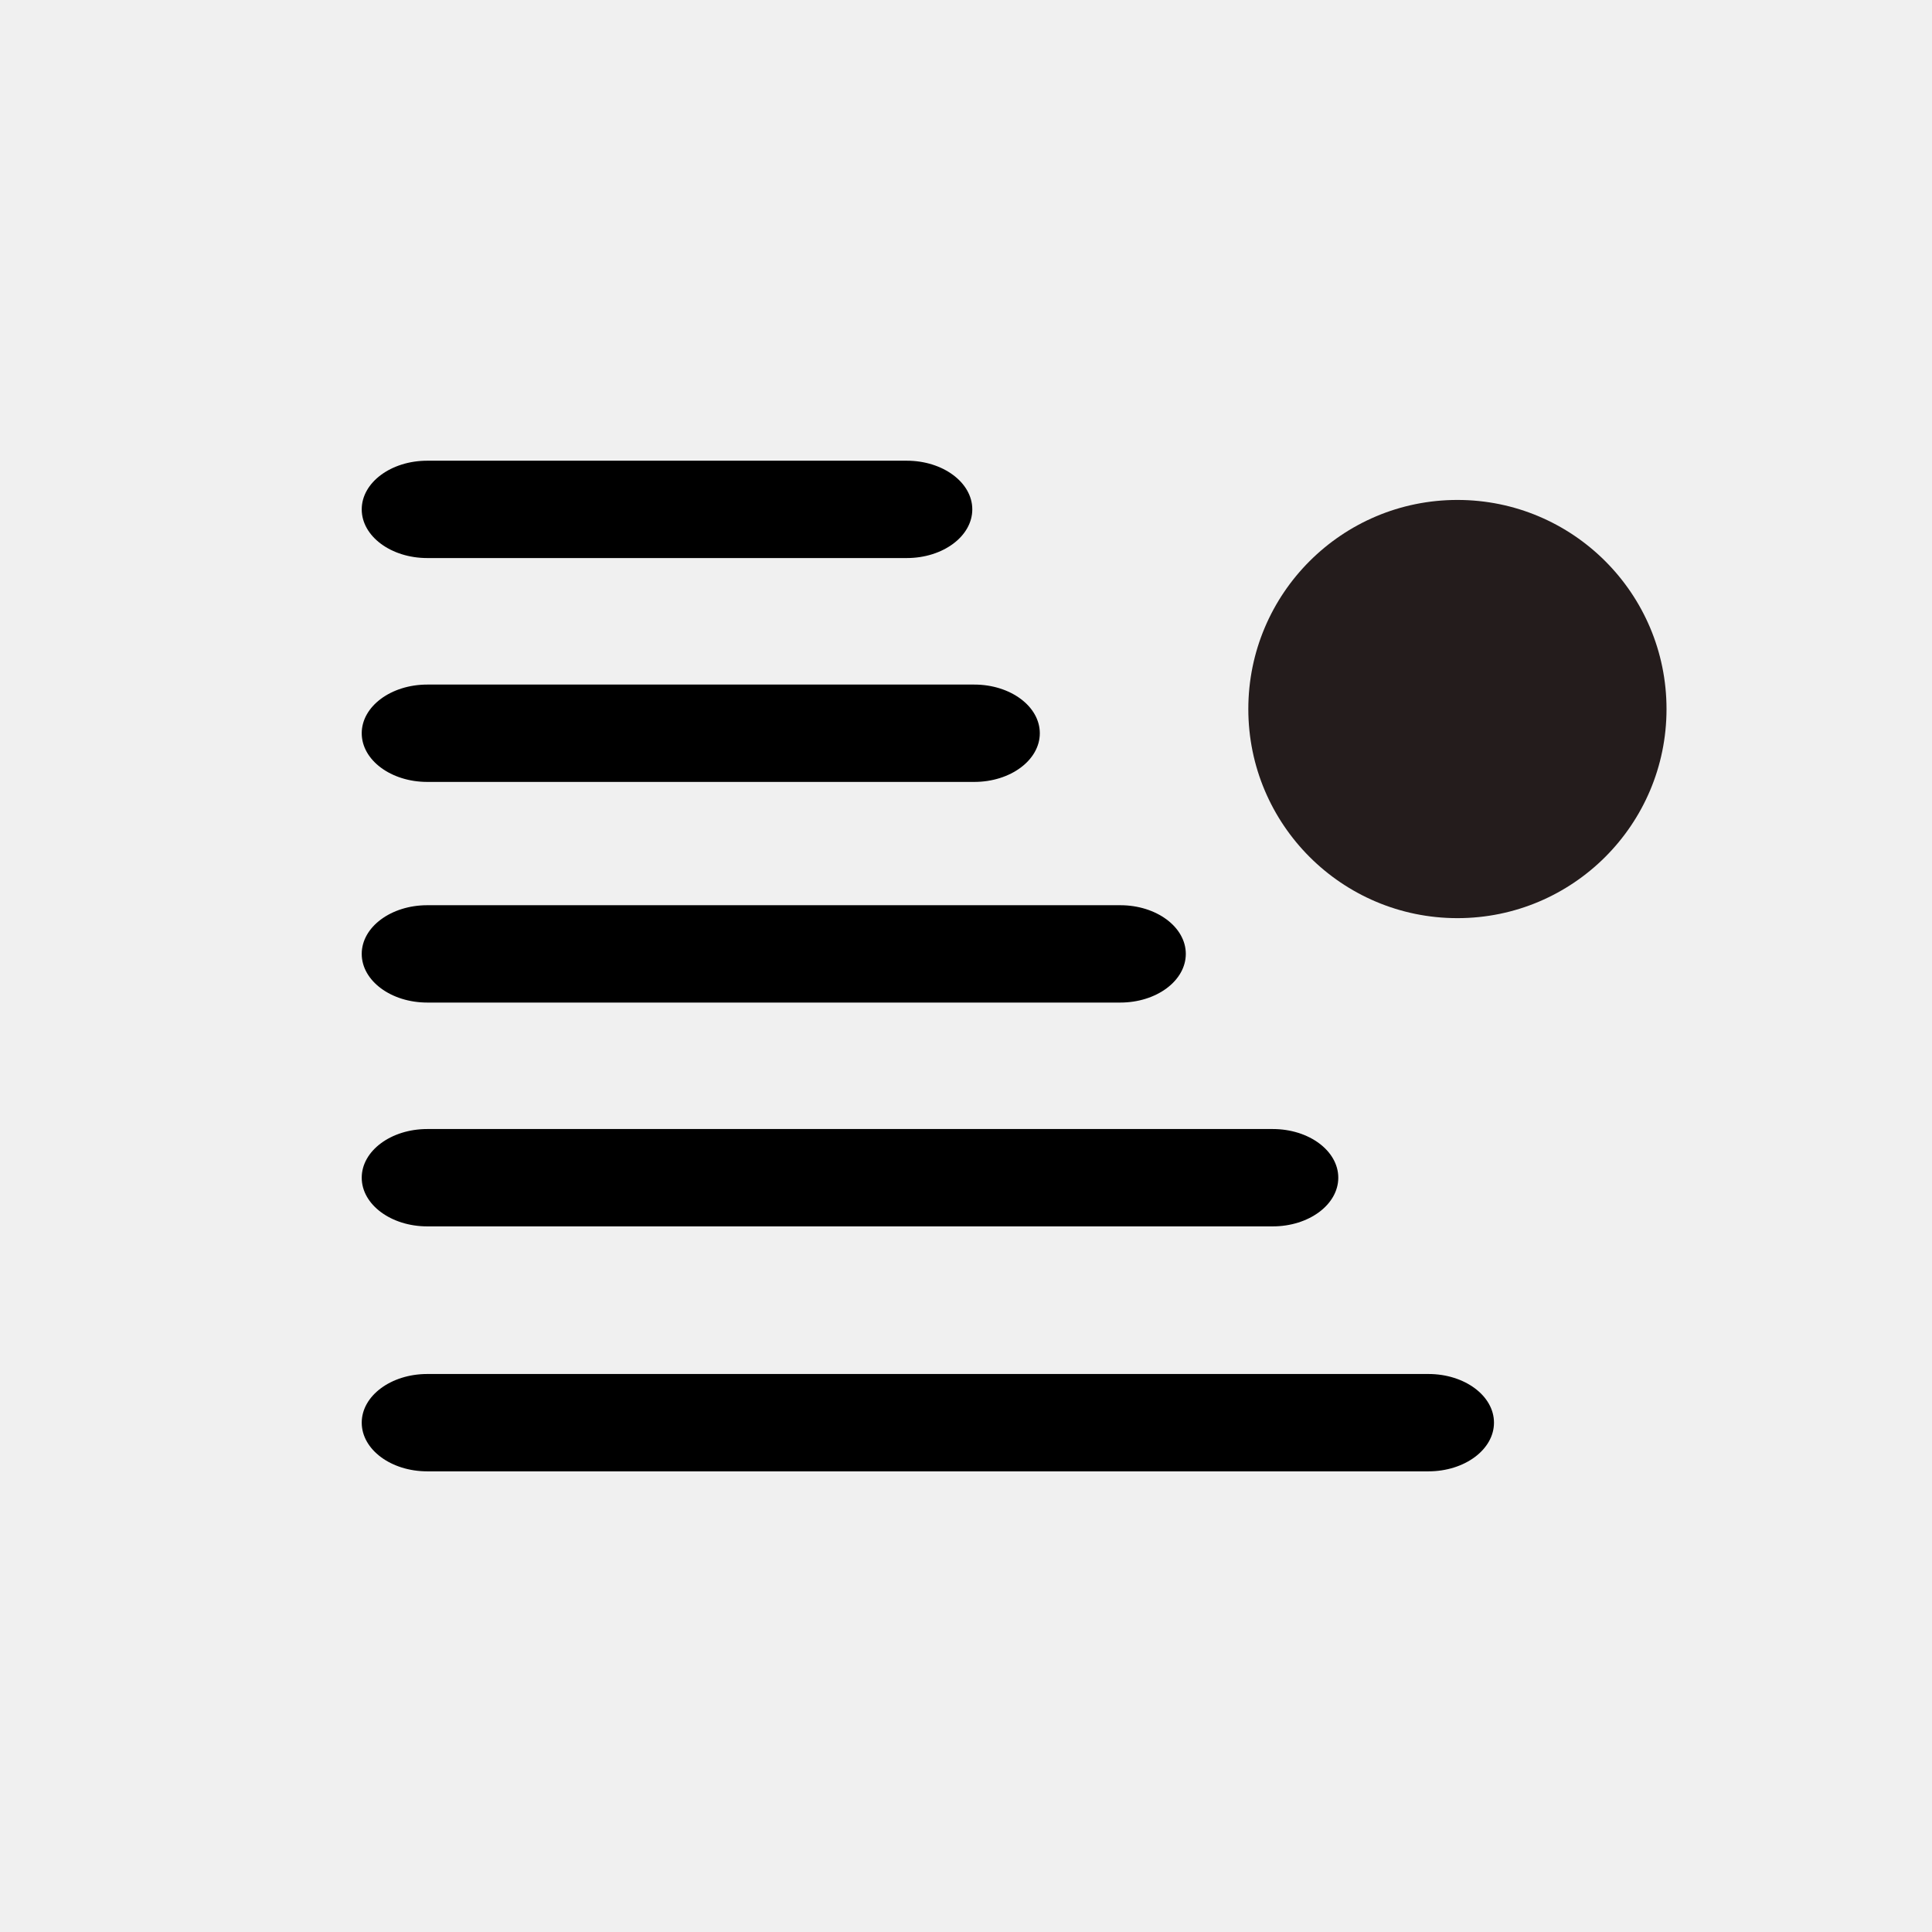
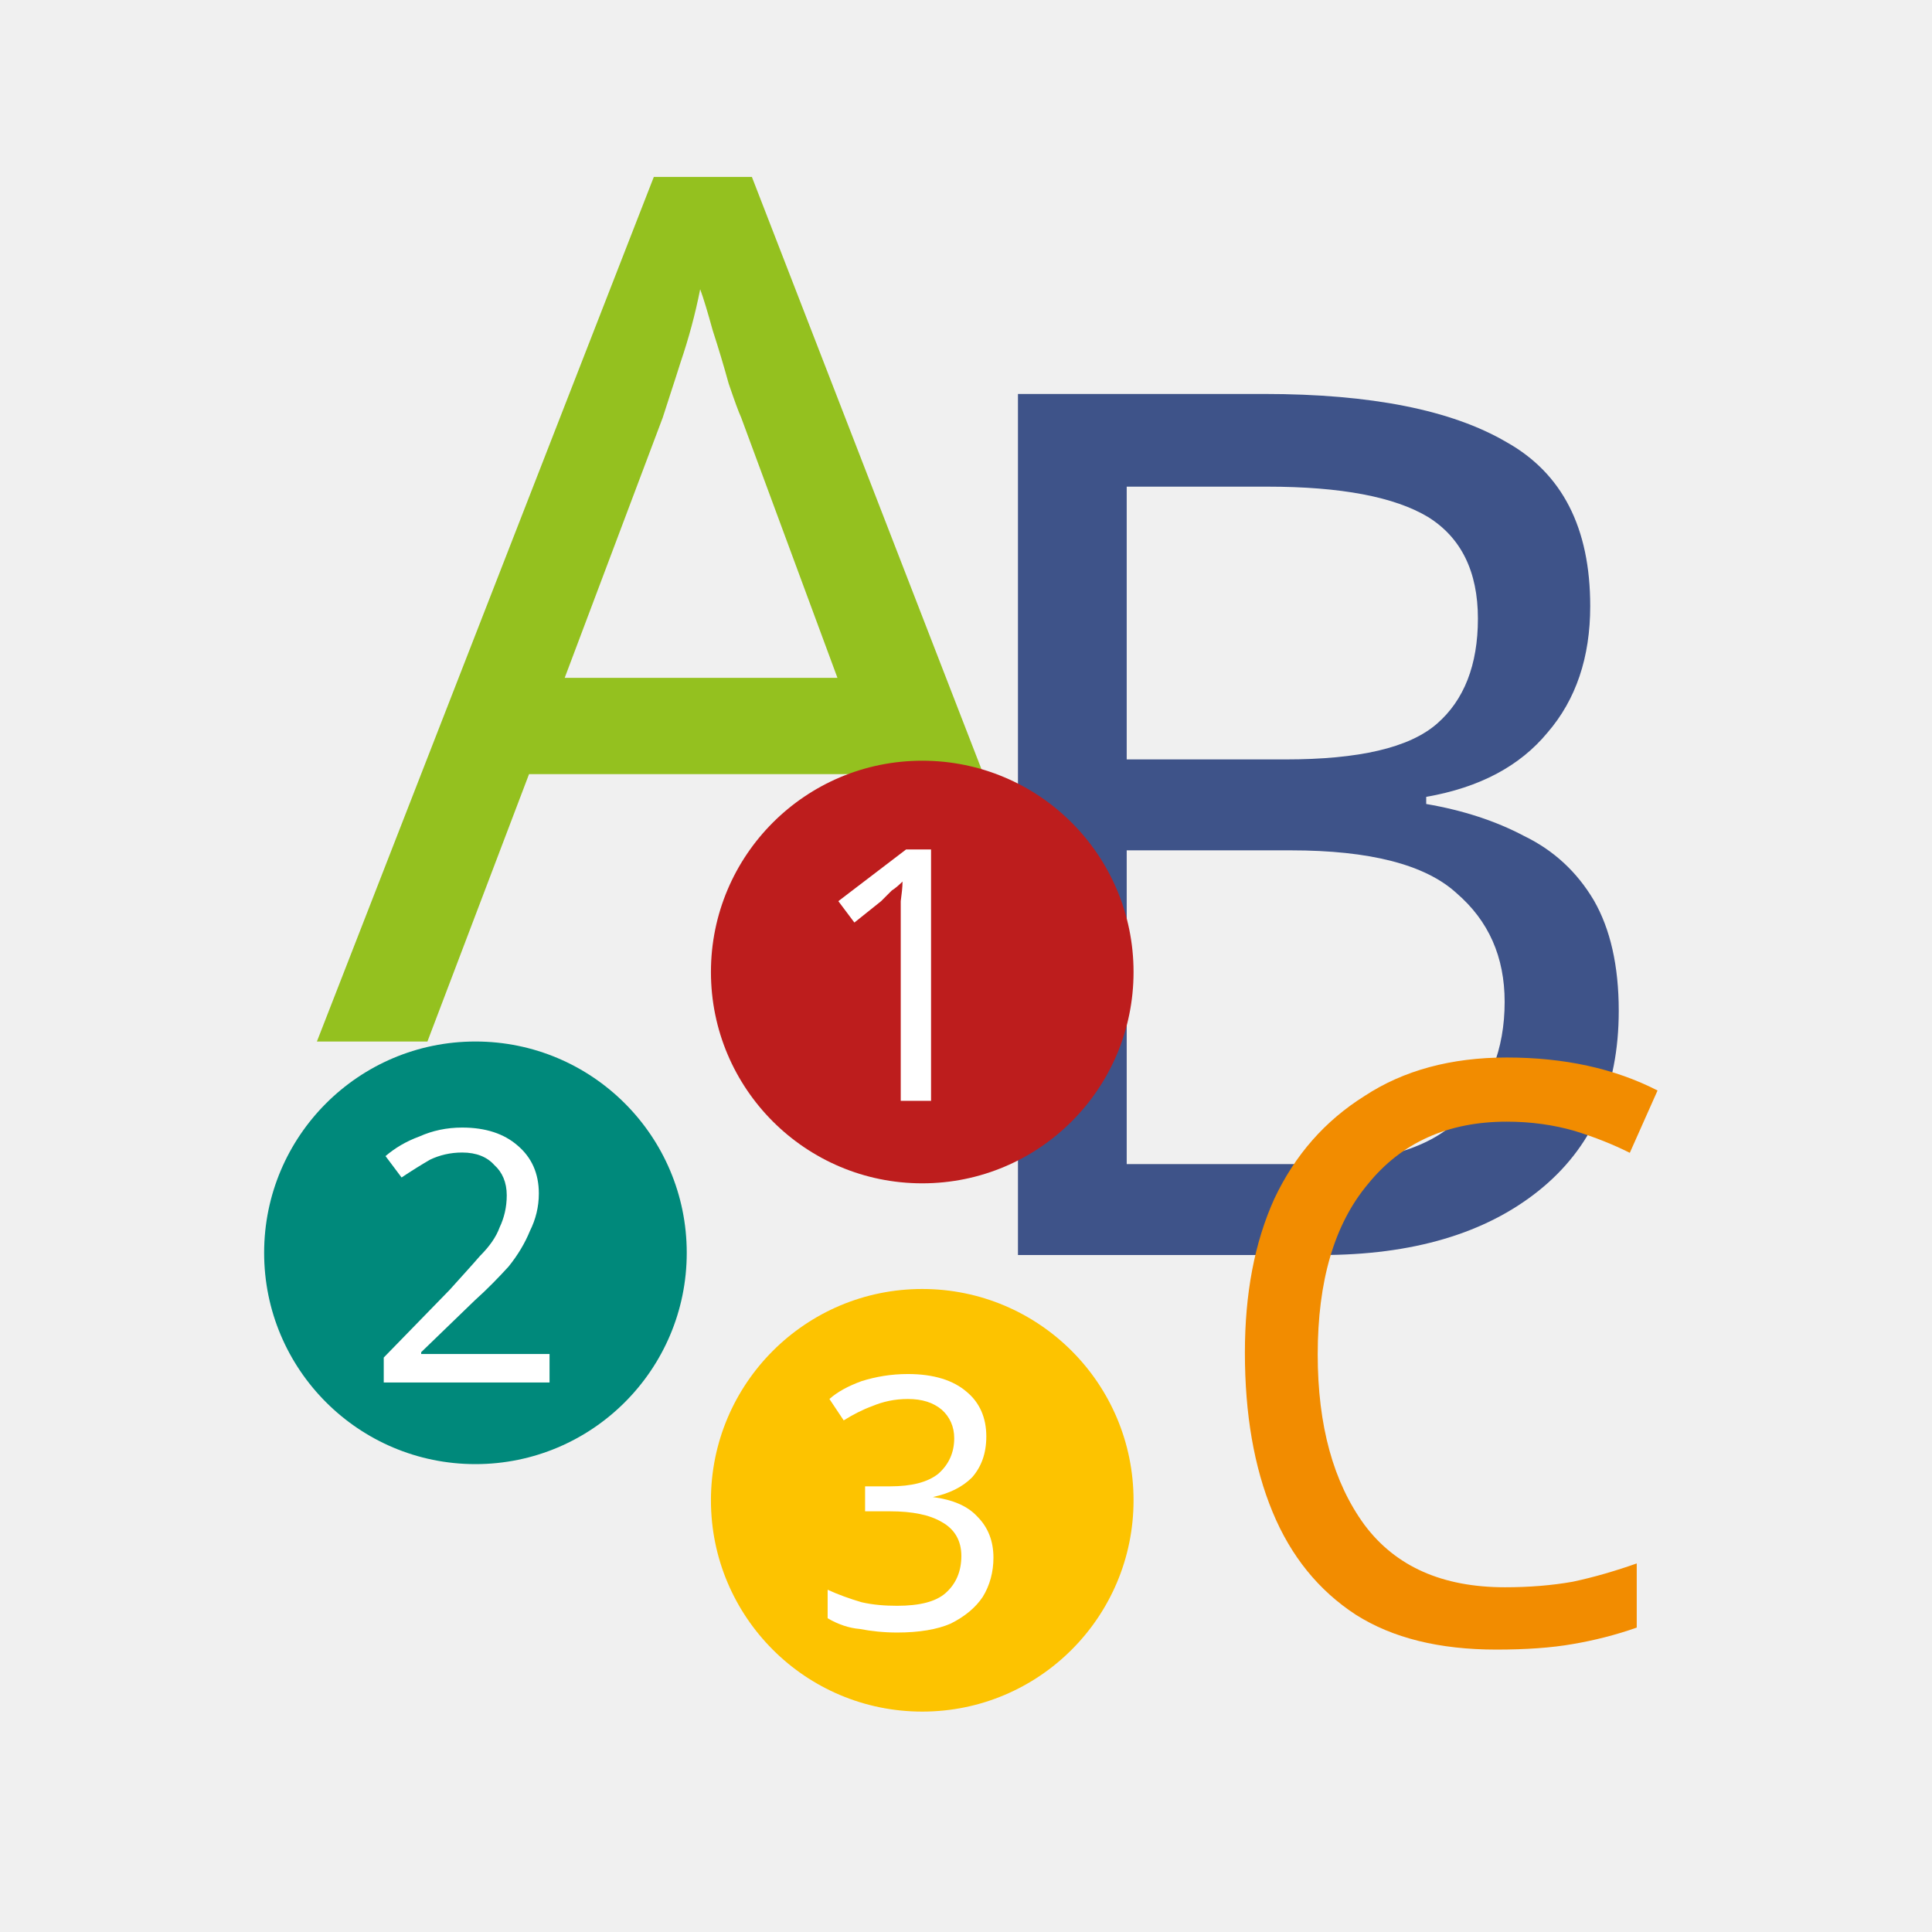
- <svg xmlns="http://www.w3.org/2000/svg" width="39mm" height="39mm" viewBox="0 0 39 39" version="1.1" id="svg8">
-   <defs id="defs2" />
-   <g id="layer1" transform="translate(0,-258)">
-     <rect style="opacity:1;fill:black;fill-opacity:1;stroke:none;stroke-width:2;stroke-linecap:round;stroke-linejoin:round;stroke-miterlimit:4;stroke-dasharray:none;stroke-opacity:1" id="rect5110" width="12.325" height="1.965" x="7.302" y="267.3" rx="1.323" ry="1.323" />
-     <rect style="opacity:1;fill:black;fill-opacity:1;stroke:none;stroke-width:2;stroke-linecap:round;stroke-linejoin:round;stroke-miterlimit:4;stroke-dasharray:none;stroke-opacity:1" id="rect5110-3" width="13.688" height="1.965" x="7.302" y="271.819" rx="1.323" ry="1.323" />
-     <rect style="opacity:1;fill:black;fill-opacity:1;stroke:none;stroke-width:2;stroke-linecap:round;stroke-linejoin:round;stroke-miterlimit:4;stroke-dasharray:none;stroke-opacity:1" id="rect5110-6" width="16.635" height="1.965" x="7.302" y="276.273" rx="1.323" ry="1.323" />
-     <rect style="opacity:1;fill:black;fill-opacity:1;stroke:none;stroke-width:2;stroke-linecap:round;stroke-linejoin:round;stroke-miterlimit:4;stroke-dasharray:none;stroke-opacity:1" id="rect5110-7" width="19.713" height="1.965" x="7.302" y="280.791" rx="1.323" ry="1.323" />
-     <rect style="opacity:1;fill:black;fill-opacity:1;stroke:none;stroke-width:2;stroke-linecap:round;stroke-linejoin:round;stroke-miterlimit:4;stroke-dasharray:none;stroke-opacity:1" id="rect5110-5" width="22.856" height="1.965" x="7.302" y="285.736" rx="1.323" ry="1.323" />
-     <circle style="opacity:1;fill:#241c1c;fill-opacity:1;stroke:none;stroke-width:2.465;stroke-linecap:round;stroke-linejoin:round;stroke-miterlimit:4;stroke-dasharray:none;stroke-dashoffset:74.268;stroke-opacity:1;paint-order:fill markers stroke" id="path836" cx="29.42" cy="272.313" r="4.221" />
+ <svg xmlns="http://www.w3.org/2000/svg" width="64" height="64" viewBox="0 0 16.933 16.933" version="1.1" id="svg8">
+   <defs id="defs2">
+     <marker orient="auto" refY="0.0" refX="0.0" id="marker1178" style="overflow:visible">
+       <path id="path1176" d="M 0.0,0.0 L 5.0,-5.0 L -12.5,0.0 L 5.0,5.0 L 0.0,0.0 z " style="fill-rule:evenodd;stroke:black;stroke-width:1pt;stroke-opacity:1" transform="scale(0.8) translate(12.5,0)" />
+     </marker>
+     <marker orient="auto" refY="0.0" refX="0.0" id="Arrow1Lstart" style="overflow:visible">
+       <path id="path900" d="M 0.0,0.0 L 5.0,-5.0 L -12.5,0.0 L 5.0,5.0 L 0.0,0.0 z " style="fill-rule:evenodd;stroke:black;stroke-width:1pt;stroke-opacity:1" transform="scale(0.8) translate(12.5,0)" />
+     </marker>
+   </defs>
+   <g id="layer1" transform="translate(0,-280.0667)">
+     <g id="g910">
+       <text id="text866" y="289.195" x="2.778" style="font-style:normal;font-weight:normal;font-size:10.583px;line-height:1.25;font-family:sans-serif;letter-spacing:0px;word-spacing:0px;fill:#94c11f;fill-opacity:1;stroke:none;stroke-width:0.265" xml:space="preserve">
+         <tspan style="fill:#94c11f;fill-opacity:1;stroke-width:0.265" y="289.195" x="2.778" id="tspan864">A</tspan>
+       </text>
+       <text id="text866-3" y="291.068" x="7.892" style="font-style:normal;font-weight:normal;font-size:10.583px;line-height:1.25;font-family:sans-serif;letter-spacing:0px;word-spacing:0px;fill:#3e5389;fill-opacity:1;stroke:none;stroke-width:0.265" xml:space="preserve">
+         <tspan style="fill:#3e5389;fill-opacity:1;stroke-width:0.265" y="291.068" x="7.892" id="tspan864-6">B</tspan>
+       </text>
+       <text id="text866-3-7" y="286.377" x="10.795" style="font-style:normal;font-weight:normal;font-size:6.891px;line-height:1.25;font-family:sans-serif;letter-spacing:0px;word-spacing:0px;fill:#f28c00;fill-opacity:1;stroke:none;stroke-width:0.265" xml:space="preserve" transform="scale(0.9725558,1.028219)">
+         <tspan style="fill:#f28c00;fill-opacity:1;stroke-width:0.265" y="286.377" x="10.795" id="tspan864-6-5">C</tspan>
+       </text>
+     </g>
+     <g id="g861" transform="translate(0,3e-6)" />
+     <circle style="opacity:1;fill:#bd1d1d;fill-opacity:1;stroke:none;stroke-width:0.265;stroke-linecap:round;stroke-linejoin:round;stroke-miterlimit:4;stroke-dasharray:none;stroke-dashoffset:74.268;stroke-opacity:1;paint-order:fill markers stroke" id="path861" cx="8.083" cy="288.586" r="1.852" />
+     <circle style="opacity:1;fill:#00897b;fill-opacity:1;stroke:none;stroke-width:0.265;stroke-linecap:round;stroke-linejoin:round;stroke-miterlimit:4;stroke-dasharray:none;stroke-dashoffset:74.268;stroke-opacity:1;paint-order:fill markers stroke" id="path861-3" cx="4.167" cy="291.047" r="1.852" />
+     <circle style="opacity:1;fill:#fdc300;fill-opacity:1;stroke:none;stroke-width:0.265;stroke-linecap:round;stroke-linejoin:round;stroke-miterlimit:4;stroke-dasharray:none;stroke-dashoffset:74.268;stroke-opacity:1;paint-order:fill markers stroke" id="path861-3-6" cx="8.083" cy="293.216" r="1.852" />
+     <text xml:space="preserve" style="font-style:normal;font-weight:normal;font-size:3.098px;line-height:1.25;font-family:sans-serif;letter-spacing:0px;word-spacing:0px;fill:white;fill-opacity:1;stroke:none;stroke-width:0.265" x="7.065" y="289.714" id="text895">
+       <tspan id="tspan893" x="7.065" y="289.714" style="fill:white;fill-opacity:1;stroke-width:0.265">1</tspan>
+     </text>
+     <text xml:space="preserve" style="font-style:normal;font-weight:normal;font-size:3.098px;line-height:1.25;font-family:sans-serif;letter-spacing:0px;word-spacing:0px;fill:white;fill-opacity:1;stroke:none;stroke-width:0.265" x="3.207" y="292.183" id="text895-7">
+       <tspan id="tspan893-5" x="3.207" y="292.183" style="fill:white;fill-opacity:1;stroke-width:0.265">2</tspan>
+     </text>
+     <text xml:space="preserve" style="font-style:normal;font-weight:normal;font-size:3.098px;line-height:1.25;font-family:sans-serif;letter-spacing:0px;word-spacing:0px;fill:white;fill-opacity:1;stroke:none;stroke-width:0.265" x="7.112" y="294.344" id="text895-7-3">
+       <tspan id="tspan893-5-5" x="7.112" y="294.344" style="fill:white;fill-opacity:1;stroke-width:0.265">3</tspan>
+     </text>
  </g>
+   <style id="style817" type="text/css">
+ 	.st0{fill:#FFFFFF;}
+ 	.st1{fill:none;}
+ 	.st2{fill:#3E5389;}
+ </style>
</svg>
